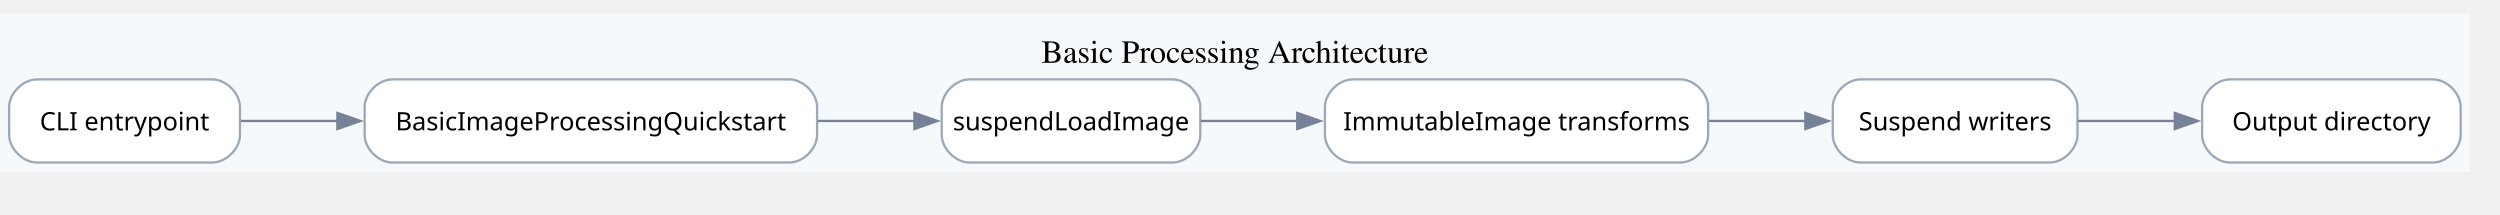
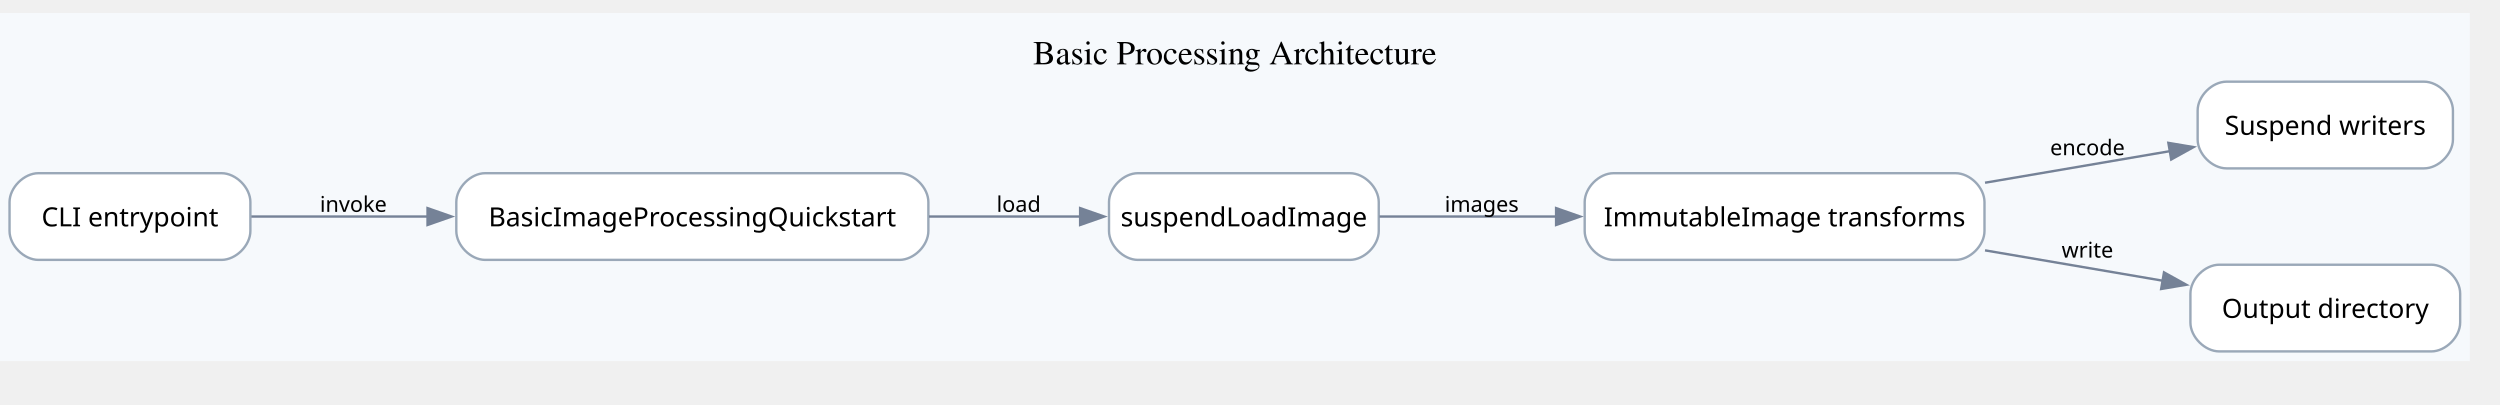
- <svg xmlns="http://www.w3.org/2000/svg" width="1096pt" height="94pt" viewBox="13.00 13.00 1083.00 81.00">
-   <g id="graph0" class="graph" transform="scale(1 1) rotate(0) translate(16.96 77.46)">
-     <polygon fill="#f6f9fc" stroke="none" points="-4,4 -4,-64.5 1066,-64.5 1066,4 -4,4" />
-     <text xml:space="preserve" text-anchor="middle" x="531" y="-43.2" font-family="Times,serif" font-size="14.00">Basic Processing Architecture</text>
+ <svg xmlns="http://www.w3.org/2000/svg" width="1051pt" height="170pt" viewBox="13.00 13.00 1038.00 157.00">
+   <g id="graph0" class="graph" transform="scale(1 1) rotate(0) translate(16.96 153.46)">
+     <polygon fill="#f6f9fc" stroke="none" points="-4,4 -4,-140.5 1021.5,-140.5 1021.5,4 -4,4" />
+     <text xml:space="preserve" text-anchor="middle" x="508.75" y="-119.2" font-family="Times,serif" font-size="14.00">Basic Processing Architecture</text>
    <g id="node1" class="node">
-       <path fill="#ffffff" stroke="#9aa8b8" d="M88,-36C88,-36 12,-36 12,-36 6,-36 0,-30 0,-24 0,-24 0,-12 0,-12 0,-6 6,0 12,0 12,0 88,0 88,0 94,0 100,-6 100,-12 100,-12 100,-24 100,-24 100,-30 94,-36 88,-36" />
-       <text xml:space="preserve" text-anchor="middle" x="50" y="-13.93" font-family="Comic Mono" font-size="11.00">CLI entrypoint</text>
+       <path fill="#ffffff" stroke="#9aa8b8" d="M88,-74C88,-74 12,-74 12,-74 6,-74 0,-68 0,-62 0,-62 0,-50 0,-50 0,-44 6,-38 12,-38 12,-38 88,-38 88,-38 94,-38 100,-44 100,-50 100,-50 100,-62 100,-62 100,-68 94,-74 88,-74" />
+       <text xml:space="preserve" text-anchor="middle" x="50" y="-51.92" font-family="Comic Mono" font-size="11.00">CLI entrypoint</text>
    </g>
    <g id="node2" class="node">
-       <path fill="#ffffff" stroke="#9aa8b8" d="M338,-36C338,-36 166,-36 166,-36 160,-36 154,-30 154,-24 154,-24 154,-12 154,-12 154,-6 160,0 166,0 166,0 338,0 338,0 344,0 350,-6 350,-12 350,-12 350,-24 350,-24 350,-30 344,-36 338,-36" />
-       <text xml:space="preserve" text-anchor="middle" x="252" y="-13.93" font-family="Comic Mono" font-size="11.00">BasicImageProcessingQuickstart</text>
+       <path fill="#ffffff" stroke="#9aa8b8" d="M369.5,-74C369.5,-74 197.5,-74 197.5,-74 191.5,-74 185.5,-68 185.5,-62 185.5,-62 185.5,-50 185.5,-50 185.5,-44 191.5,-38 197.5,-38 197.5,-38 369.5,-38 369.5,-38 375.5,-38 381.5,-44 381.5,-50 381.5,-50 381.5,-62 381.5,-62 381.5,-68 375.5,-74 369.5,-74" />
+       <text xml:space="preserve" text-anchor="middle" x="283.5" y="-51.92" font-family="Comic Mono" font-size="11.00">BasicImageProcessingQuickstart</text>
    </g>
    <g id="edge1" class="edge">
-       <path fill="none" stroke="#758297" d="M100.44,-18C113.34,-18 127.77,-18 142.45,-18" />
-       <polygon fill="#758297" stroke="#758297" points="142.19,-21.5 152.19,-18 142.19,-14.5 142.19,-21.5" />
+       <path fill="none" stroke="#758297" d="M100.38,-56C121.89,-56 148.03,-56 173.71,-56" />
+       <polygon fill="#758297" stroke="#758297" points="173.55,-59.5 183.55,-56 173.55,-52.5 173.55,-59.5" />
+       <text xml:space="preserve" text-anchor="middle" x="142.75" y="-57.95" font-family="Comic Mono" font-size="9.00">invoke</text>
    </g>
    <g id="node3" class="node">
-       <path fill="#ffffff" stroke="#9aa8b8" d="M504,-36C504,-36 416,-36 416,-36 410,-36 404,-30 404,-24 404,-24 404,-12 404,-12 404,-6 410,0 416,0 416,0 504,0 504,0 510,0 516,-6 516,-12 516,-12 516,-24 516,-24 516,-30 510,-36 504,-36" />
-       <text xml:space="preserve" text-anchor="middle" x="460" y="-13.93" font-family="Comic Mono" font-size="11.00">suspendLoadImage</text>
+       <path fill="#ffffff" stroke="#9aa8b8" d="M556.5,-74C556.5,-74 468.5,-74 468.5,-74 462.5,-74 456.5,-68 456.5,-62 456.5,-62 456.5,-50 456.5,-50 456.5,-44 462.5,-38 468.5,-38 468.5,-38 556.5,-38 556.5,-38 562.5,-38 568.5,-44 568.5,-50 568.5,-50 568.5,-62 568.5,-62 568.5,-68 562.5,-74 556.5,-74" />
+       <text xml:space="preserve" text-anchor="middle" x="512.5" y="-51.92" font-family="Comic Mono" font-size="11.00">suspendLoadImage</text>
    </g>
    <g id="edge2" class="edge">
-       <path fill="none" stroke="#758297" d="M350.27,-18C364.45,-18 378.78,-18 392.17,-18" />
-       <polygon fill="#758297" stroke="#758297" points="392.16,-21.5 402.16,-18 392.16,-14.5 392.16,-21.5" />
+       <path fill="none" stroke="#758297" d="M381.76,-56C402.98,-56 424.98,-56 444.7,-56" />
+       <polygon fill="#758297" stroke="#758297" points="444.51,-59.5 454.51,-56 444.51,-52.5 444.51,-59.5" />
+       <text xml:space="preserve" text-anchor="middle" x="419" y="-57.95" font-family="Comic Mono" font-size="9.00">load</text>
    </g>
    <g id="node4" class="node">
-       <path fill="#ffffff" stroke="#9aa8b8" d="M724,-36C724,-36 582,-36 582,-36 576,-36 570,-30 570,-24 570,-24 570,-12 570,-12 570,-6 576,0 582,0 582,0 724,0 724,0 730,0 736,-6 736,-12 736,-12 736,-24 736,-24 736,-30 730,-36 724,-36" />
-       <text xml:space="preserve" text-anchor="middle" x="653" y="-13.93" font-family="Comic Mono" font-size="11.00">ImmutableImage transforms</text>
+       <path fill="#ffffff" stroke="#9aa8b8" d="M808,-74C808,-74 666,-74 666,-74 660,-74 654,-68 654,-62 654,-62 654,-50 654,-50 654,-44 660,-38 666,-38 666,-38 808,-38 808,-38 814,-38 820,-44 820,-50 820,-50 820,-62 820,-62 820,-68 814,-74 808,-74" />
+       <text xml:space="preserve" text-anchor="middle" x="737" y="-51.92" font-family="Comic Mono" font-size="11.00">ImmutableImage transforms</text>
    </g>
    <g id="edge3" class="edge">
-       <path fill="none" stroke="#758297" d="M516.25,-18C529.37,-18 543.74,-18 558.06,-18" />
-       <polygon fill="#758297" stroke="#758297" points="558,-21.5 568,-18 558,-14.5 558,-21.5" />
+       <path fill="none" stroke="#758297" d="M568.79,-56C591,-56 617.23,-56 642.25,-56" />
+       <polygon fill="#758297" stroke="#758297" points="642.13,-59.5 652.13,-56 642.13,-52.5 642.13,-59.5" />
+       <text xml:space="preserve" text-anchor="middle" x="611.25" y="-57.95" font-family="Comic Mono" font-size="9.00">images</text>
    </g>
    <g id="node5" class="node">
-       <path fill="#ffffff" stroke="#9aa8b8" d="M884,-36C884,-36 802,-36 802,-36 796,-36 790,-30 790,-24 790,-24 790,-12 790,-12 790,-6 796,0 802,0 802,0 884,0 884,0 890,0 896,-6 896,-12 896,-12 896,-24 896,-24 896,-30 890,-36 884,-36" />
-       <text xml:space="preserve" text-anchor="middle" x="843" y="-13.93" font-family="Comic Mono" font-size="11.00">Suspend writers</text>
+       <path fill="#ffffff" stroke="#9aa8b8" d="M1002.5,-112C1002.5,-112 920.5,-112 920.5,-112 914.5,-112 908.5,-106 908.5,-100 908.5,-100 908.5,-88 908.5,-88 908.5,-82 914.5,-76 920.5,-76 920.5,-76 1002.5,-76 1002.5,-76 1008.5,-76 1014.5,-82 1014.5,-88 1014.5,-88 1014.5,-100 1014.5,-100 1014.5,-106 1008.5,-112 1002.5,-112" />
+       <text xml:space="preserve" text-anchor="middle" x="961.5" y="-89.92" font-family="Comic Mono" font-size="11.00">Suspend writers</text>
    </g>
    <g id="edge4" class="edge">
-       <path fill="none" stroke="#758297" d="M736.46,-18C750.42,-18 764.73,-18 778.13,-18" />
-       <polygon fill="#758297" stroke="#758297" points="778.12,-21.5 788.12,-18 778.12,-14.5 778.12,-21.5" />
+       <path fill="none" stroke="#758297" d="M820.22,-70.04C845.65,-74.39 873.26,-79.1 897.21,-83.19" />
+       <polygon fill="#758297" stroke="#758297" points="896.35,-86.59 906.8,-84.83 897.53,-79.69 896.35,-86.59" />
+       <text xml:space="preserve" text-anchor="middle" x="862.75" y="-81.47" font-family="Comic Mono" font-size="9.00">encode</text>
    </g>
    <g id="node6" class="node">
-       <path fill="#ffffff" stroke="#9aa8b8" d="M1050,-36C1050,-36 962,-36 962,-36 956,-36 950,-30 950,-24 950,-24 950,-12 950,-12 950,-6 956,0 962,0 962,0 1050,0 1050,0 1056,0 1062,-6 1062,-12 1062,-12 1062,-24 1062,-24 1062,-30 1056,-36 1050,-36" />
-       <text xml:space="preserve" text-anchor="middle" x="1006" y="-13.93" font-family="Comic Mono" font-size="11.00">Output directory</text>
+       <path fill="#ffffff" stroke="#9aa8b8" d="M1005.5,-36C1005.5,-36 917.5,-36 917.5,-36 911.5,-36 905.5,-30 905.5,-24 905.5,-24 905.5,-12 905.5,-12 905.5,-6 911.5,0 917.5,0 917.5,0 1005.5,0 1005.5,0 1011.5,0 1017.5,-6 1017.5,-12 1017.5,-12 1017.5,-24 1017.5,-24 1017.5,-30 1011.5,-36 1005.5,-36" />
+       <text xml:space="preserve" text-anchor="middle" x="961.5" y="-13.93" font-family="Comic Mono" font-size="11.00">Output directory</text>
    </g>
    <g id="edge5" class="edge">
-       <path fill="none" stroke="#758297" d="M896.27,-18C909.75,-18 924.43,-18 938.52,-18" />
-       <polygon fill="#758297" stroke="#758297" points="938.15,-21.5 948.15,-18 938.15,-14.5 938.15,-21.5" />
+       <path fill="none" stroke="#758297" d="M820.22,-41.96C844.58,-37.8 870.94,-33.3 894.16,-29.33" />
+       <polygon fill="#758297" stroke="#758297" points="894.53,-32.82 903.79,-27.68 893.35,-25.92 894.53,-32.82" />
+       <text xml:space="preserve" text-anchor="middle" x="862.75" y="-38.95" font-family="Comic Mono" font-size="9.00">write</text>
    </g>
  </g>
</svg>
